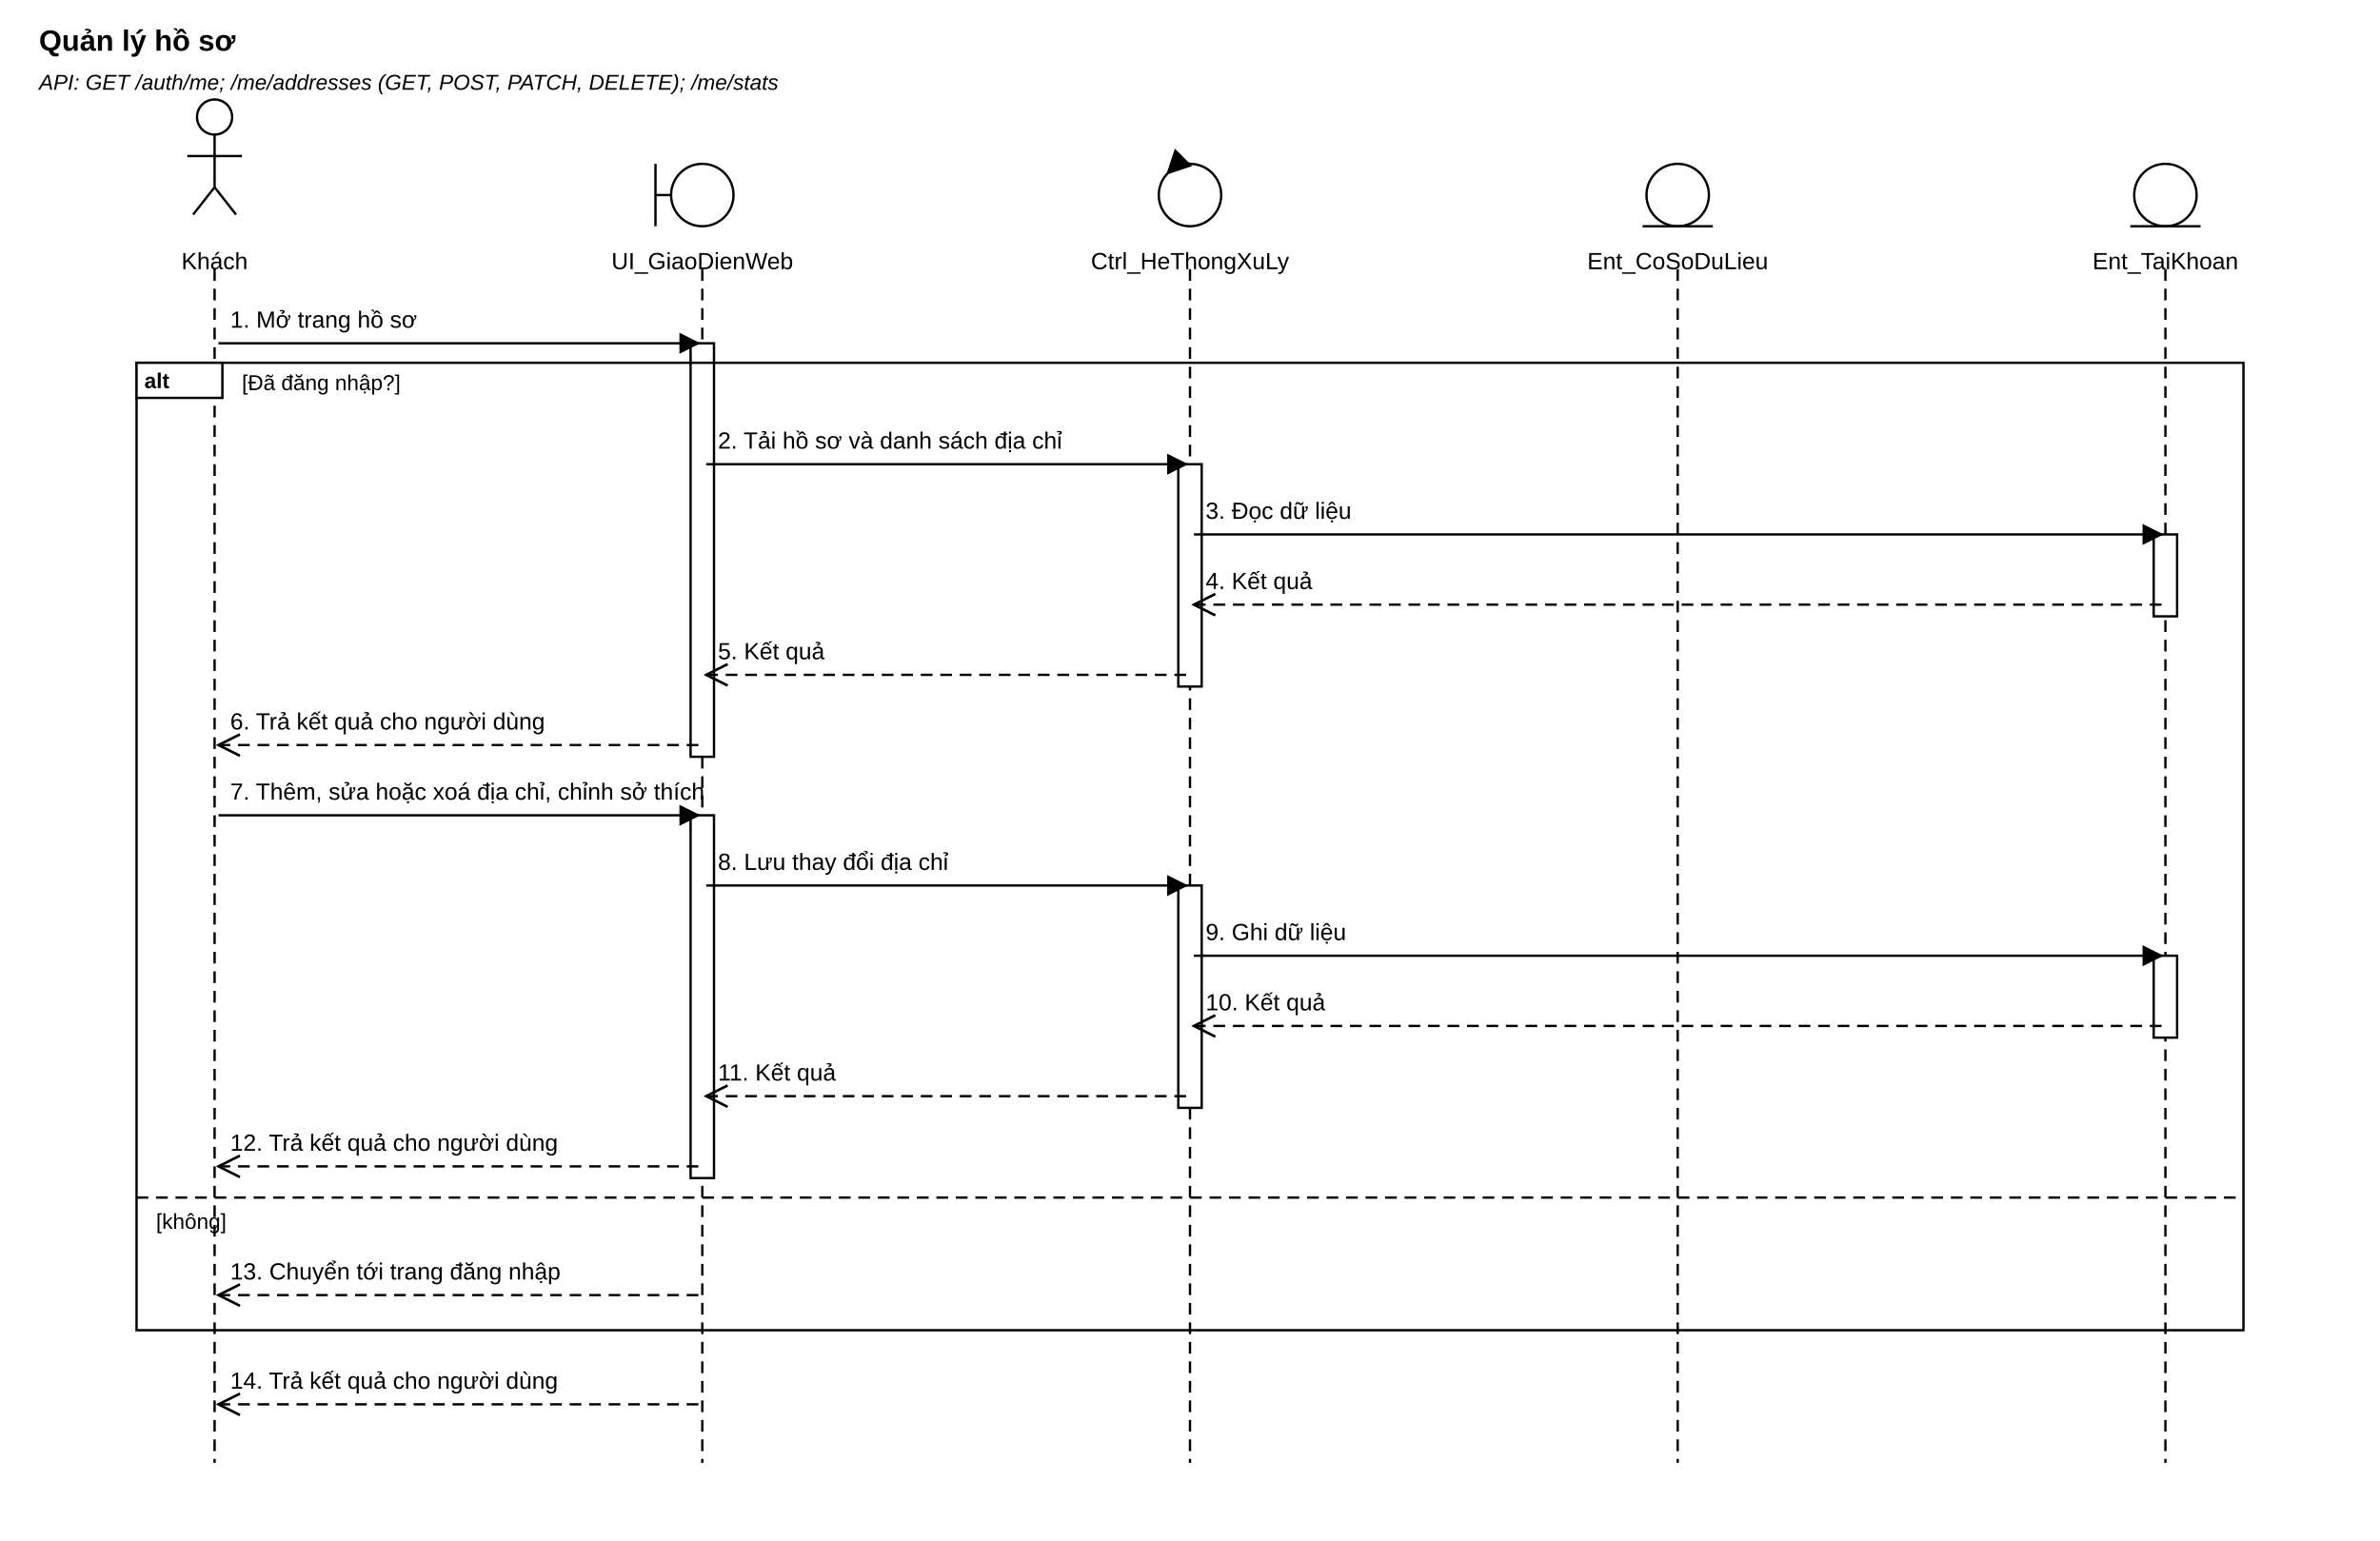
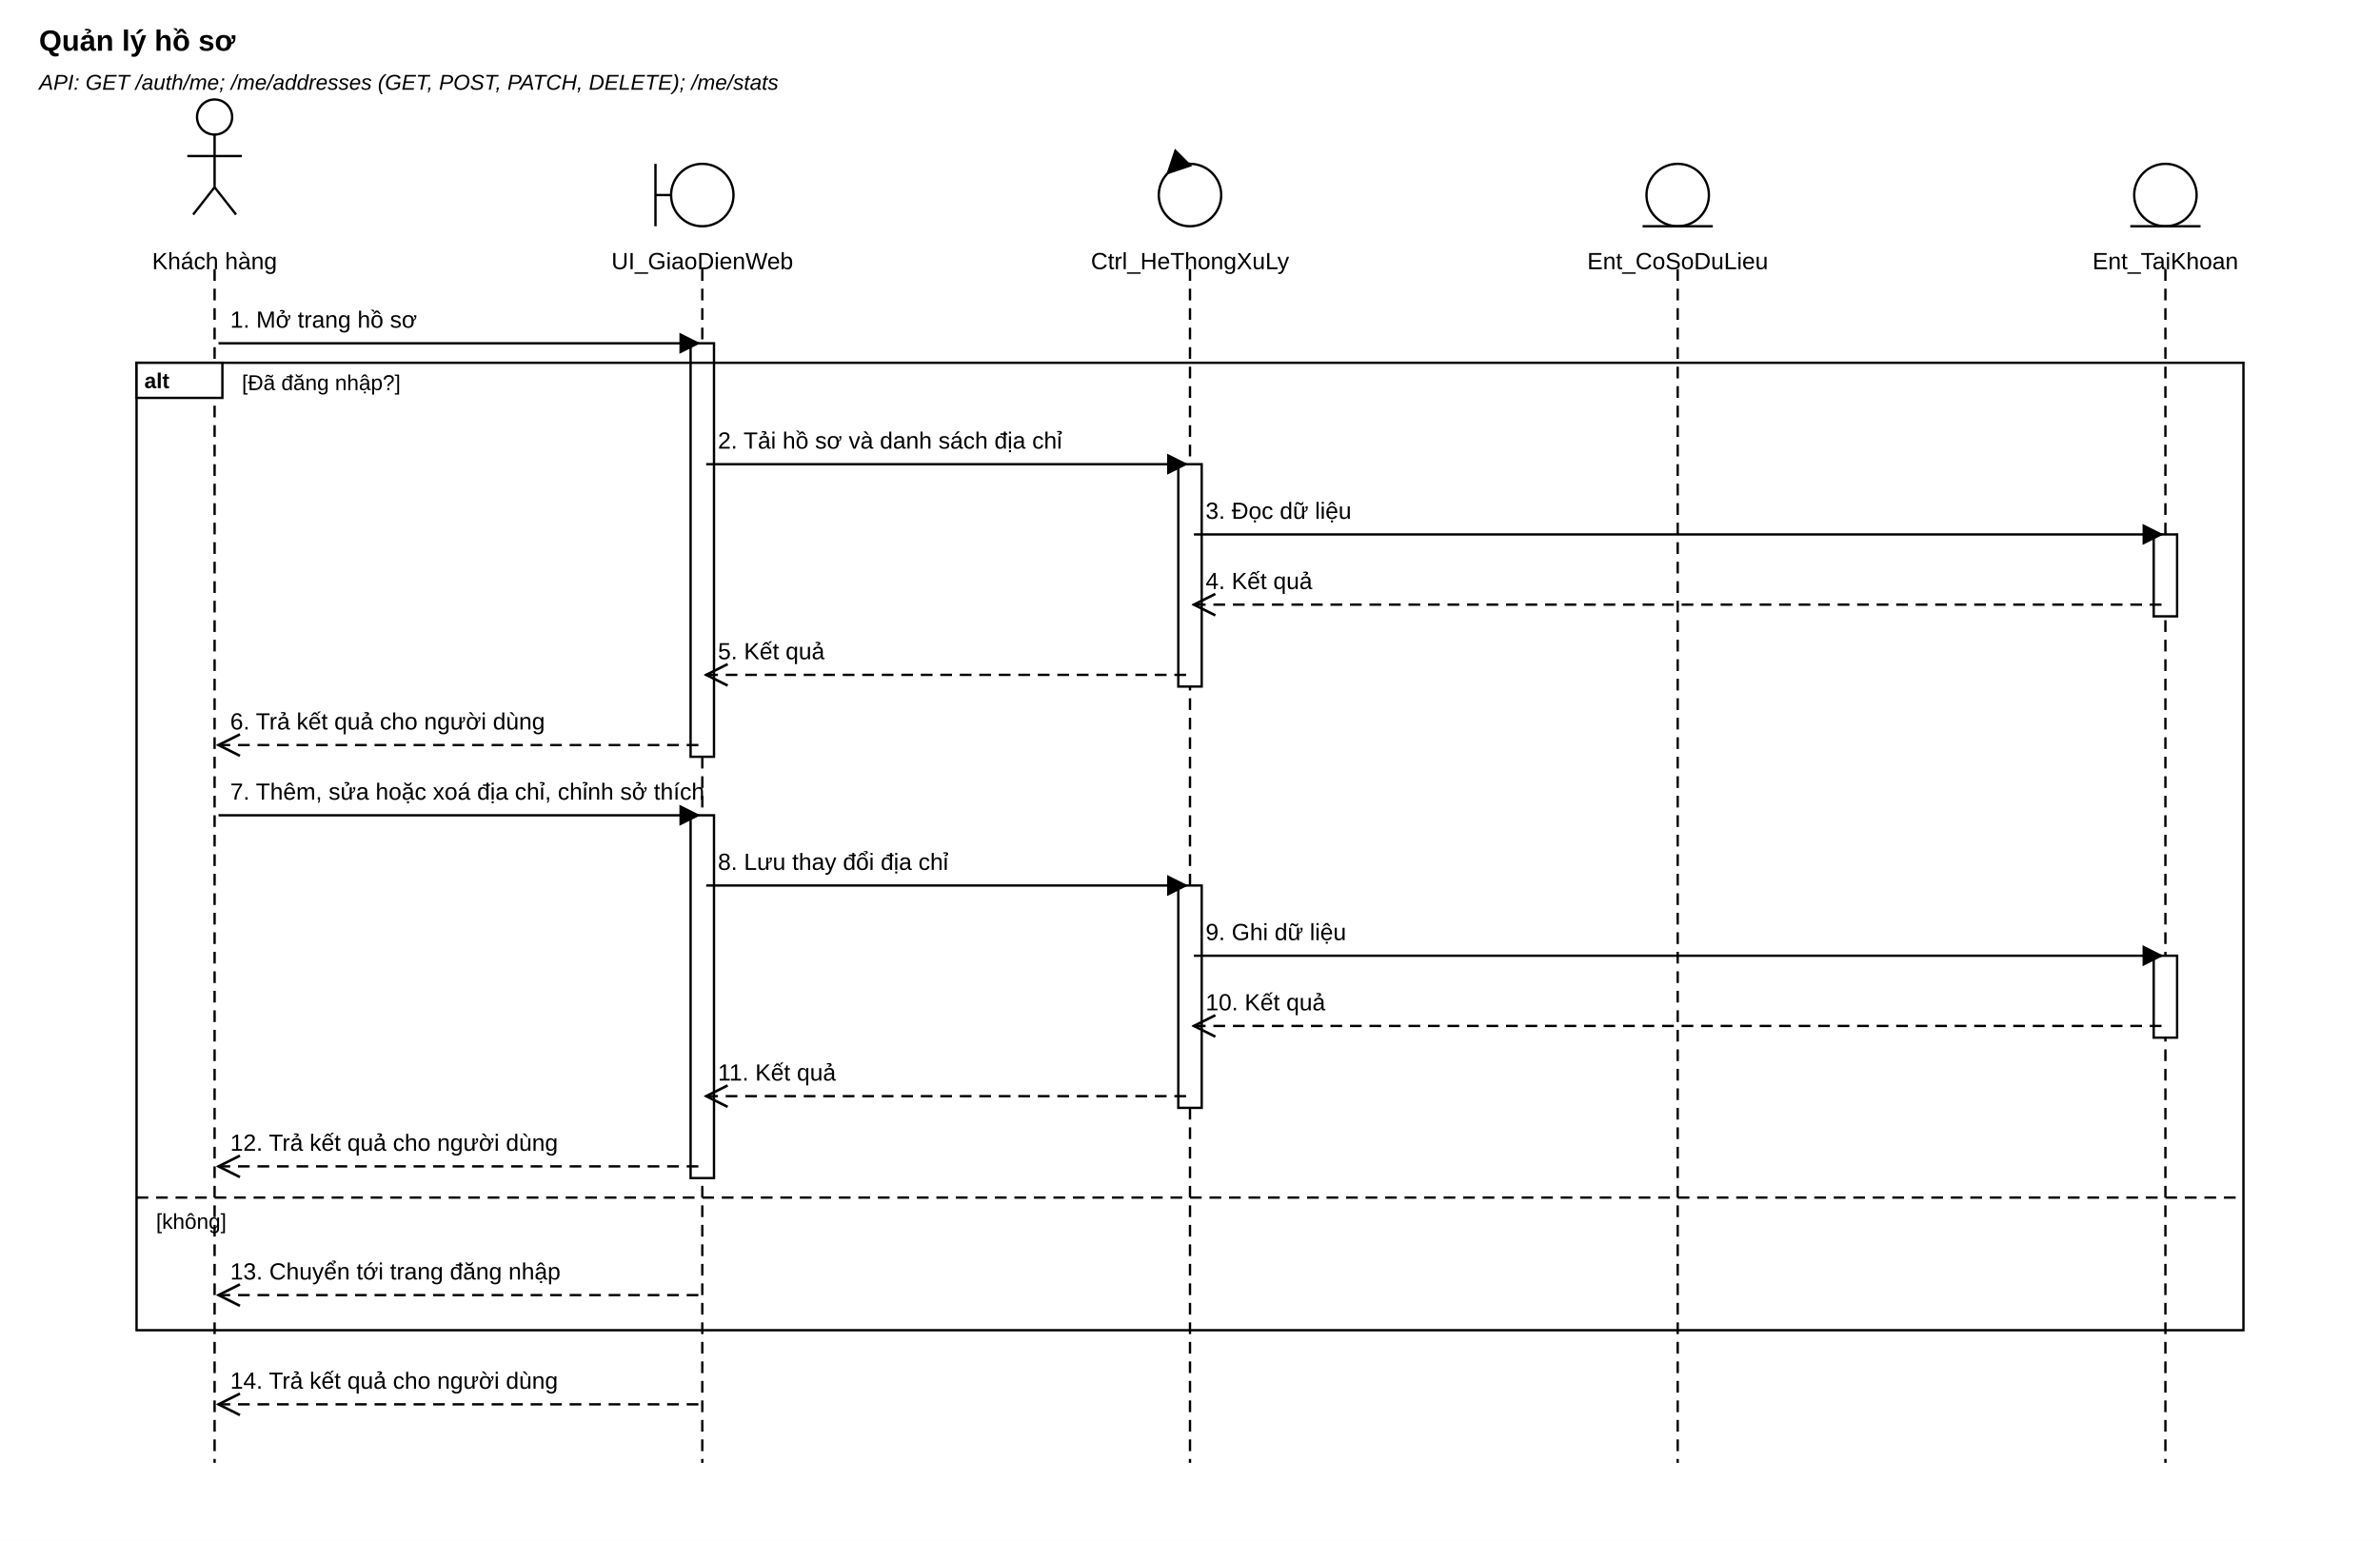
<svg xmlns="http://www.w3.org/2000/svg" width="1220" height="790" viewBox="0 0 1220 790">
  <defs>
    <marker id="dac" viewBox="0 0 10 10" refX="9" refY="5" markerWidth="9" markerHeight="9" orient="auto">
      <path d="M0,0 L10,5 L0,10 z" fill="#000" />
    </marker>
    <marker id="ho" viewBox="0 0 12 12" refX="11" refY="6" markerWidth="11" markerHeight="11" orient="auto">
      <path d="M1,1 L11,6 L1,11" fill="none" stroke="#000" stroke-width="1.2" />
    </marker>
  </defs>
  <rect width="100%" height="100%" fill="#fff" />
  <text x="20" y="26" font-family="Arial, Helvetica, sans-serif" font-size="15" text-anchor="start" font-weight="bold" fill="#000">Quản lý hồ sơ</text>
  <text x="20" y="46" font-family="Arial, Helvetica, sans-serif" font-size="11" text-anchor="start" font-weight="normal" fill="#000" font-style="italic">API: GET /auth/me; /me/addresses (GET, POST, PATCH, DELETE); /me/stats</text>
  <circle cx="110" cy="60" r="9" fill="#fff" stroke="#000" stroke-width="1.2" />
  <line x1="110" y1="69" x2="110" y2="96" stroke="#000" stroke-width="1.2" />
  <line x1="96" y1="80" x2="124" y2="80" stroke="#000" stroke-width="1.2" />
  <line x1="110" y1="96" x2="99" y2="110" stroke="#000" stroke-width="1.2" />
  <line x1="110" y1="96" x2="121" y2="110" stroke="#000" stroke-width="1.2" />
-   <text x="110" y="138" font-family="Arial, Helvetica, sans-serif" font-size="12" text-anchor="middle" font-weight="normal" fill="#000">Khách</text>
+   <text x="110" y="138" font-family="Arial, Helvetica, sans-serif" font-size="12" text-anchor="middle" font-weight="normal" fill="#000">Khách hàng</text>
  <line x1="336" y1="84" x2="336" y2="116" stroke="#000" stroke-width="1.2" />
  <line x1="336" y1="100" x2="344" y2="100" stroke="#000" stroke-width="1.2" />
  <circle cx="360" cy="100" r="16" fill="#fff" stroke="#000" stroke-width="1.2" />
  <text x="360" y="138" font-family="Arial, Helvetica, sans-serif" font-size="12" text-anchor="middle" font-weight="normal" fill="#000">UI_GiaoDienWeb</text>
  <circle cx="610" cy="100" r="16" fill="#fff" stroke="#000" stroke-width="1.2" />
  <path d="M 610 84 A 16 16 0 0 0 598.69 88.69" fill="none" stroke="#000" stroke-width="1.4" marker-end="url(#dac)" />
  <text x="610" y="138" font-family="Arial, Helvetica, sans-serif" font-size="12" text-anchor="middle" font-weight="normal" fill="#000">Ctrl_HeThongXuLy</text>
  <circle cx="860" cy="100" r="16" fill="#fff" stroke="#000" stroke-width="1.2" />
  <line x1="842" y1="116" x2="878" y2="116" stroke="#000" stroke-width="1.2" />
  <text x="860" y="138" font-family="Arial, Helvetica, sans-serif" font-size="12" text-anchor="middle" font-weight="normal" fill="#000">Ent_CoSoDuLieu</text>
  <circle cx="1110" cy="100" r="16" fill="#fff" stroke="#000" stroke-width="1.2" />
  <line x1="1092" y1="116" x2="1128" y2="116" stroke="#000" stroke-width="1.2" />
  <text x="1110" y="138" font-family="Arial, Helvetica, sans-serif" font-size="12" text-anchor="middle" font-weight="normal" fill="#000">Ent_TaiKhoan</text>
  <line x1="110" y1="138" x2="110" y2="750" stroke="#000" stroke-width="1.2" stroke-dasharray="6 4" />
  <line x1="360" y1="138" x2="360" y2="750" stroke="#000" stroke-width="1.2" stroke-dasharray="6 4" />
  <line x1="610" y1="138" x2="610" y2="750" stroke="#000" stroke-width="1.2" stroke-dasharray="6 4" />
  <line x1="860" y1="138" x2="860" y2="750" stroke="#000" stroke-width="1.2" stroke-dasharray="6 4" />
  <line x1="1110" y1="138" x2="1110" y2="750" stroke="#000" stroke-width="1.2" stroke-dasharray="6 4" />
  <rect x="1104" y="274" width="12" height="42" rx="0" fill="#fff" stroke="#000" stroke-width="1.2" />
  <rect x="604" y="238" width="12" height="114" rx="0" fill="#fff" stroke="#000" stroke-width="1.2" />
  <rect x="354" y="176" width="12" height="212" rx="0" fill="#fff" stroke="#000" stroke-width="1.2" />
  <rect x="1104" y="490" width="12" height="42" rx="0" fill="#fff" stroke="#000" stroke-width="1.2" />
  <rect x="604" y="454" width="12" height="114" rx="0" fill="#fff" stroke="#000" stroke-width="1.2" />
  <rect x="354" y="418" width="12" height="186" rx="0" fill="#fff" stroke="#000" stroke-width="1.2" />
  <line x1="112" y1="176" x2="358" y2="176" stroke="#000" stroke-width="1.2" marker-end="url(#dac)" />
  <text x="118" y="168" font-family="Arial, Helvetica, sans-serif" font-size="12" text-anchor="start" font-weight="normal" fill="#000">1. Mở trang hồ sơ</text>
  <line x1="362" y1="238" x2="608" y2="238" stroke="#000" stroke-width="1.2" marker-end="url(#dac)" />
  <text x="368" y="230" font-family="Arial, Helvetica, sans-serif" font-size="12" text-anchor="start" font-weight="normal" fill="#000">2. Tải hồ sơ và danh sách địa chỉ</text>
  <line x1="612" y1="274" x2="1108" y2="274" stroke="#000" stroke-width="1.2" marker-end="url(#dac)" />
  <text x="618" y="266" font-family="Arial, Helvetica, sans-serif" font-size="12" text-anchor="start" font-weight="normal" fill="#000">3. Đọc dữ liệu</text>
  <line x1="1108" y1="310" x2="612" y2="310" stroke="#000" stroke-width="1.2" stroke-dasharray="6 4" marker-end="url(#ho)" />
  <text x="618" y="302" font-family="Arial, Helvetica, sans-serif" font-size="12" text-anchor="start" font-weight="normal" fill="#000">4. Kết quả</text>
  <line x1="608" y1="346" x2="362" y2="346" stroke="#000" stroke-width="1.2" stroke-dasharray="6 4" marker-end="url(#ho)" />
  <text x="368" y="338" font-family="Arial, Helvetica, sans-serif" font-size="12" text-anchor="start" font-weight="normal" fill="#000">5. Kết quả</text>
  <line x1="358" y1="382" x2="112" y2="382" stroke="#000" stroke-width="1.2" stroke-dasharray="6 4" marker-end="url(#ho)" />
  <text x="118" y="374" font-family="Arial, Helvetica, sans-serif" font-size="12" text-anchor="start" font-weight="normal" fill="#000">6. Trả kết quả cho người dùng</text>
  <line x1="112" y1="418" x2="358" y2="418" stroke="#000" stroke-width="1.2" marker-end="url(#dac)" />
  <text x="118" y="410" font-family="Arial, Helvetica, sans-serif" font-size="12" text-anchor="start" font-weight="normal" fill="#000">7. Thêm, sửa hoặc xoá địa chỉ, chỉnh sở thích</text>
  <line x1="362" y1="454" x2="608" y2="454" stroke="#000" stroke-width="1.2" marker-end="url(#dac)" />
  <text x="368" y="446" font-family="Arial, Helvetica, sans-serif" font-size="12" text-anchor="start" font-weight="normal" fill="#000">8. Lưu thay đổi địa chỉ</text>
  <line x1="612" y1="490" x2="1108" y2="490" stroke="#000" stroke-width="1.2" marker-end="url(#dac)" />
  <text x="618" y="482" font-family="Arial, Helvetica, sans-serif" font-size="12" text-anchor="start" font-weight="normal" fill="#000">9. Ghi dữ liệu</text>
  <line x1="1108" y1="526" x2="612" y2="526" stroke="#000" stroke-width="1.2" stroke-dasharray="6 4" marker-end="url(#ho)" />
  <text x="618" y="518" font-family="Arial, Helvetica, sans-serif" font-size="12" text-anchor="start" font-weight="normal" fill="#000">10. Kết quả</text>
  <line x1="608" y1="562" x2="362" y2="562" stroke="#000" stroke-width="1.2" stroke-dasharray="6 4" marker-end="url(#ho)" />
  <text x="368" y="554" font-family="Arial, Helvetica, sans-serif" font-size="12" text-anchor="start" font-weight="normal" fill="#000">11. Kết quả</text>
  <line x1="358" y1="598" x2="112" y2="598" stroke="#000" stroke-width="1.2" stroke-dasharray="6 4" marker-end="url(#ho)" />
  <text x="118" y="590" font-family="Arial, Helvetica, sans-serif" font-size="12" text-anchor="start" font-weight="normal" fill="#000">12. Trả kết quả cho người dùng</text>
  <line x1="70" y1="614" x2="1150" y2="614" stroke="#000" stroke-width="1.2" stroke-dasharray="6 4" />
  <text x="80" y="630" font-family="Arial, Helvetica, sans-serif" font-size="11" text-anchor="start" font-weight="normal" fill="#000">[không]</text>
  <line x1="358" y1="664" x2="112" y2="664" stroke="#000" stroke-width="1.2" stroke-dasharray="6 4" marker-end="url(#ho)" />
  <text x="118" y="656" font-family="Arial, Helvetica, sans-serif" font-size="12" text-anchor="start" font-weight="normal" fill="#000">13. Chuyển tới trang đăng nhập</text>
  <rect x="70" y="186" width="1080" height="496" rx="0" fill="none" stroke="#000" stroke-width="1.2" />
  <rect x="70" y="186" width="44" height="18" fill="#fff" stroke="#000" stroke-width="1.2" />
  <text x="74" y="199" font-family="Arial, Helvetica, sans-serif" font-size="11" text-anchor="start" font-weight="bold" fill="#000">alt</text>
  <text x="124" y="200" font-family="Arial, Helvetica, sans-serif" font-size="11" text-anchor="start" font-weight="normal" fill="#000">[Đã đăng nhập?]</text>
  <line x1="358" y1="720" x2="112" y2="720" stroke="#000" stroke-width="1.2" stroke-dasharray="6 4" marker-end="url(#ho)" />
  <text x="118" y="712" font-family="Arial, Helvetica, sans-serif" font-size="12" text-anchor="start" font-weight="normal" fill="#000">14. Trả kết quả cho người dùng</text>
</svg>
